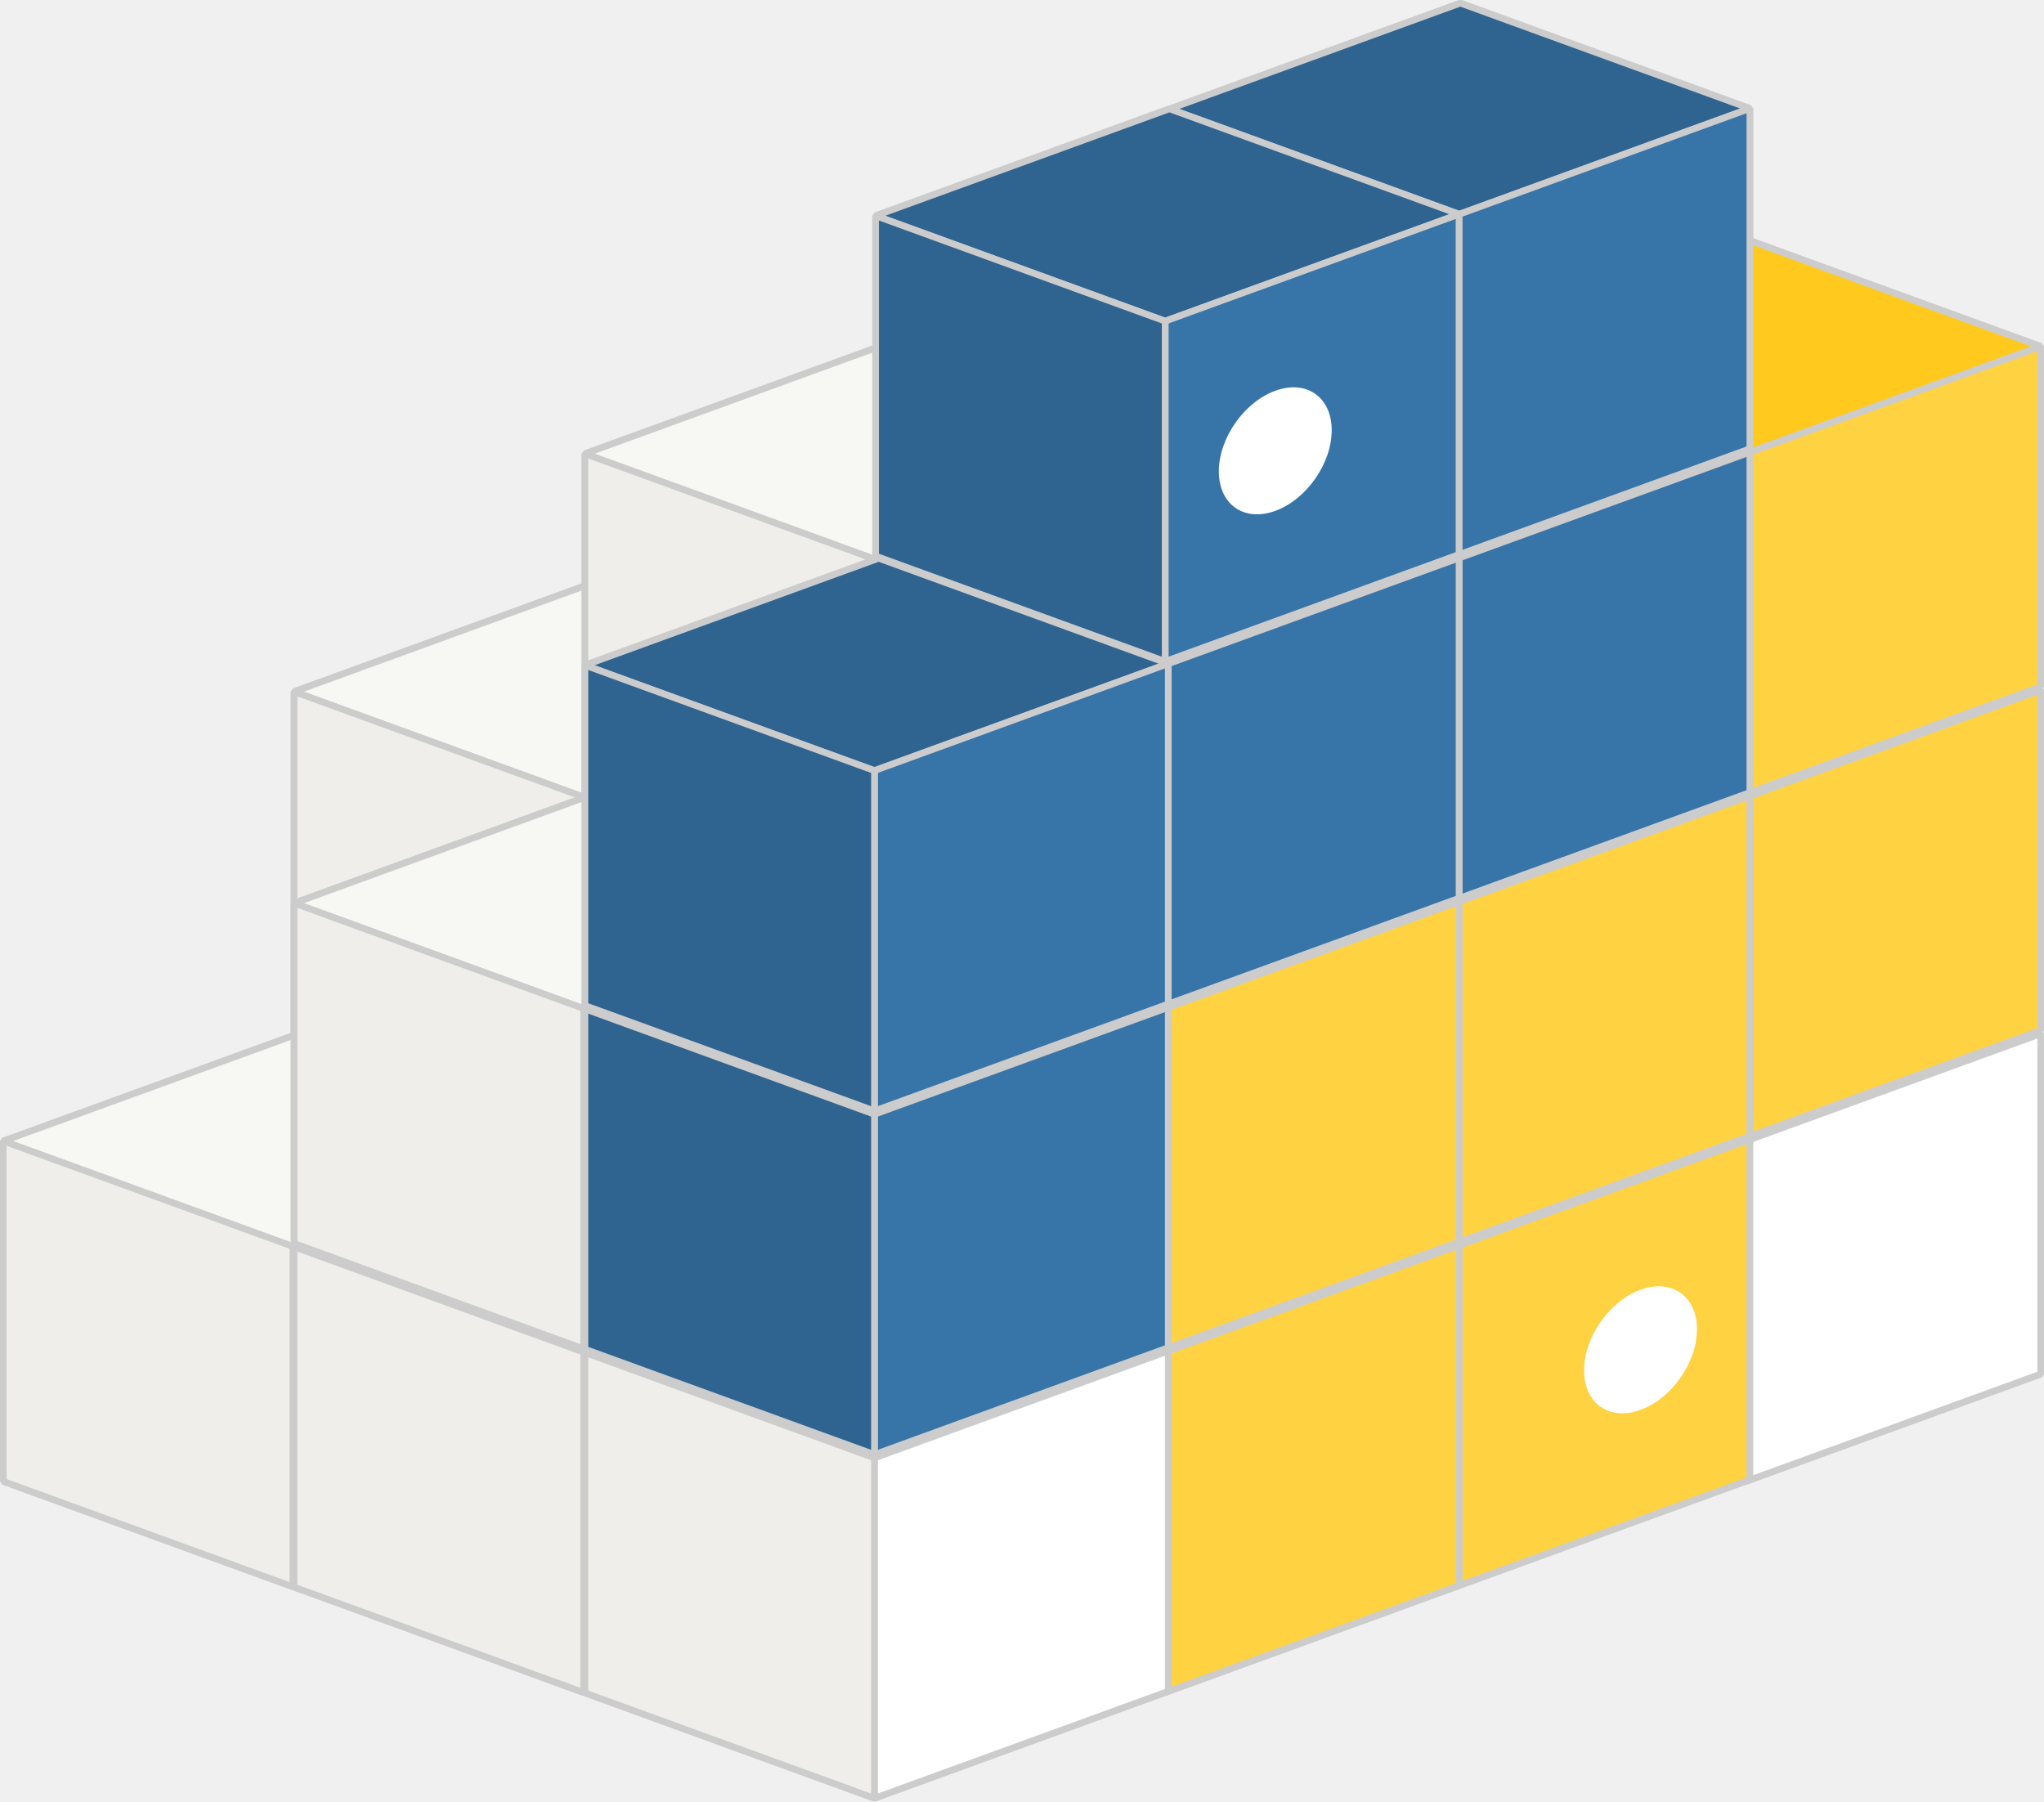
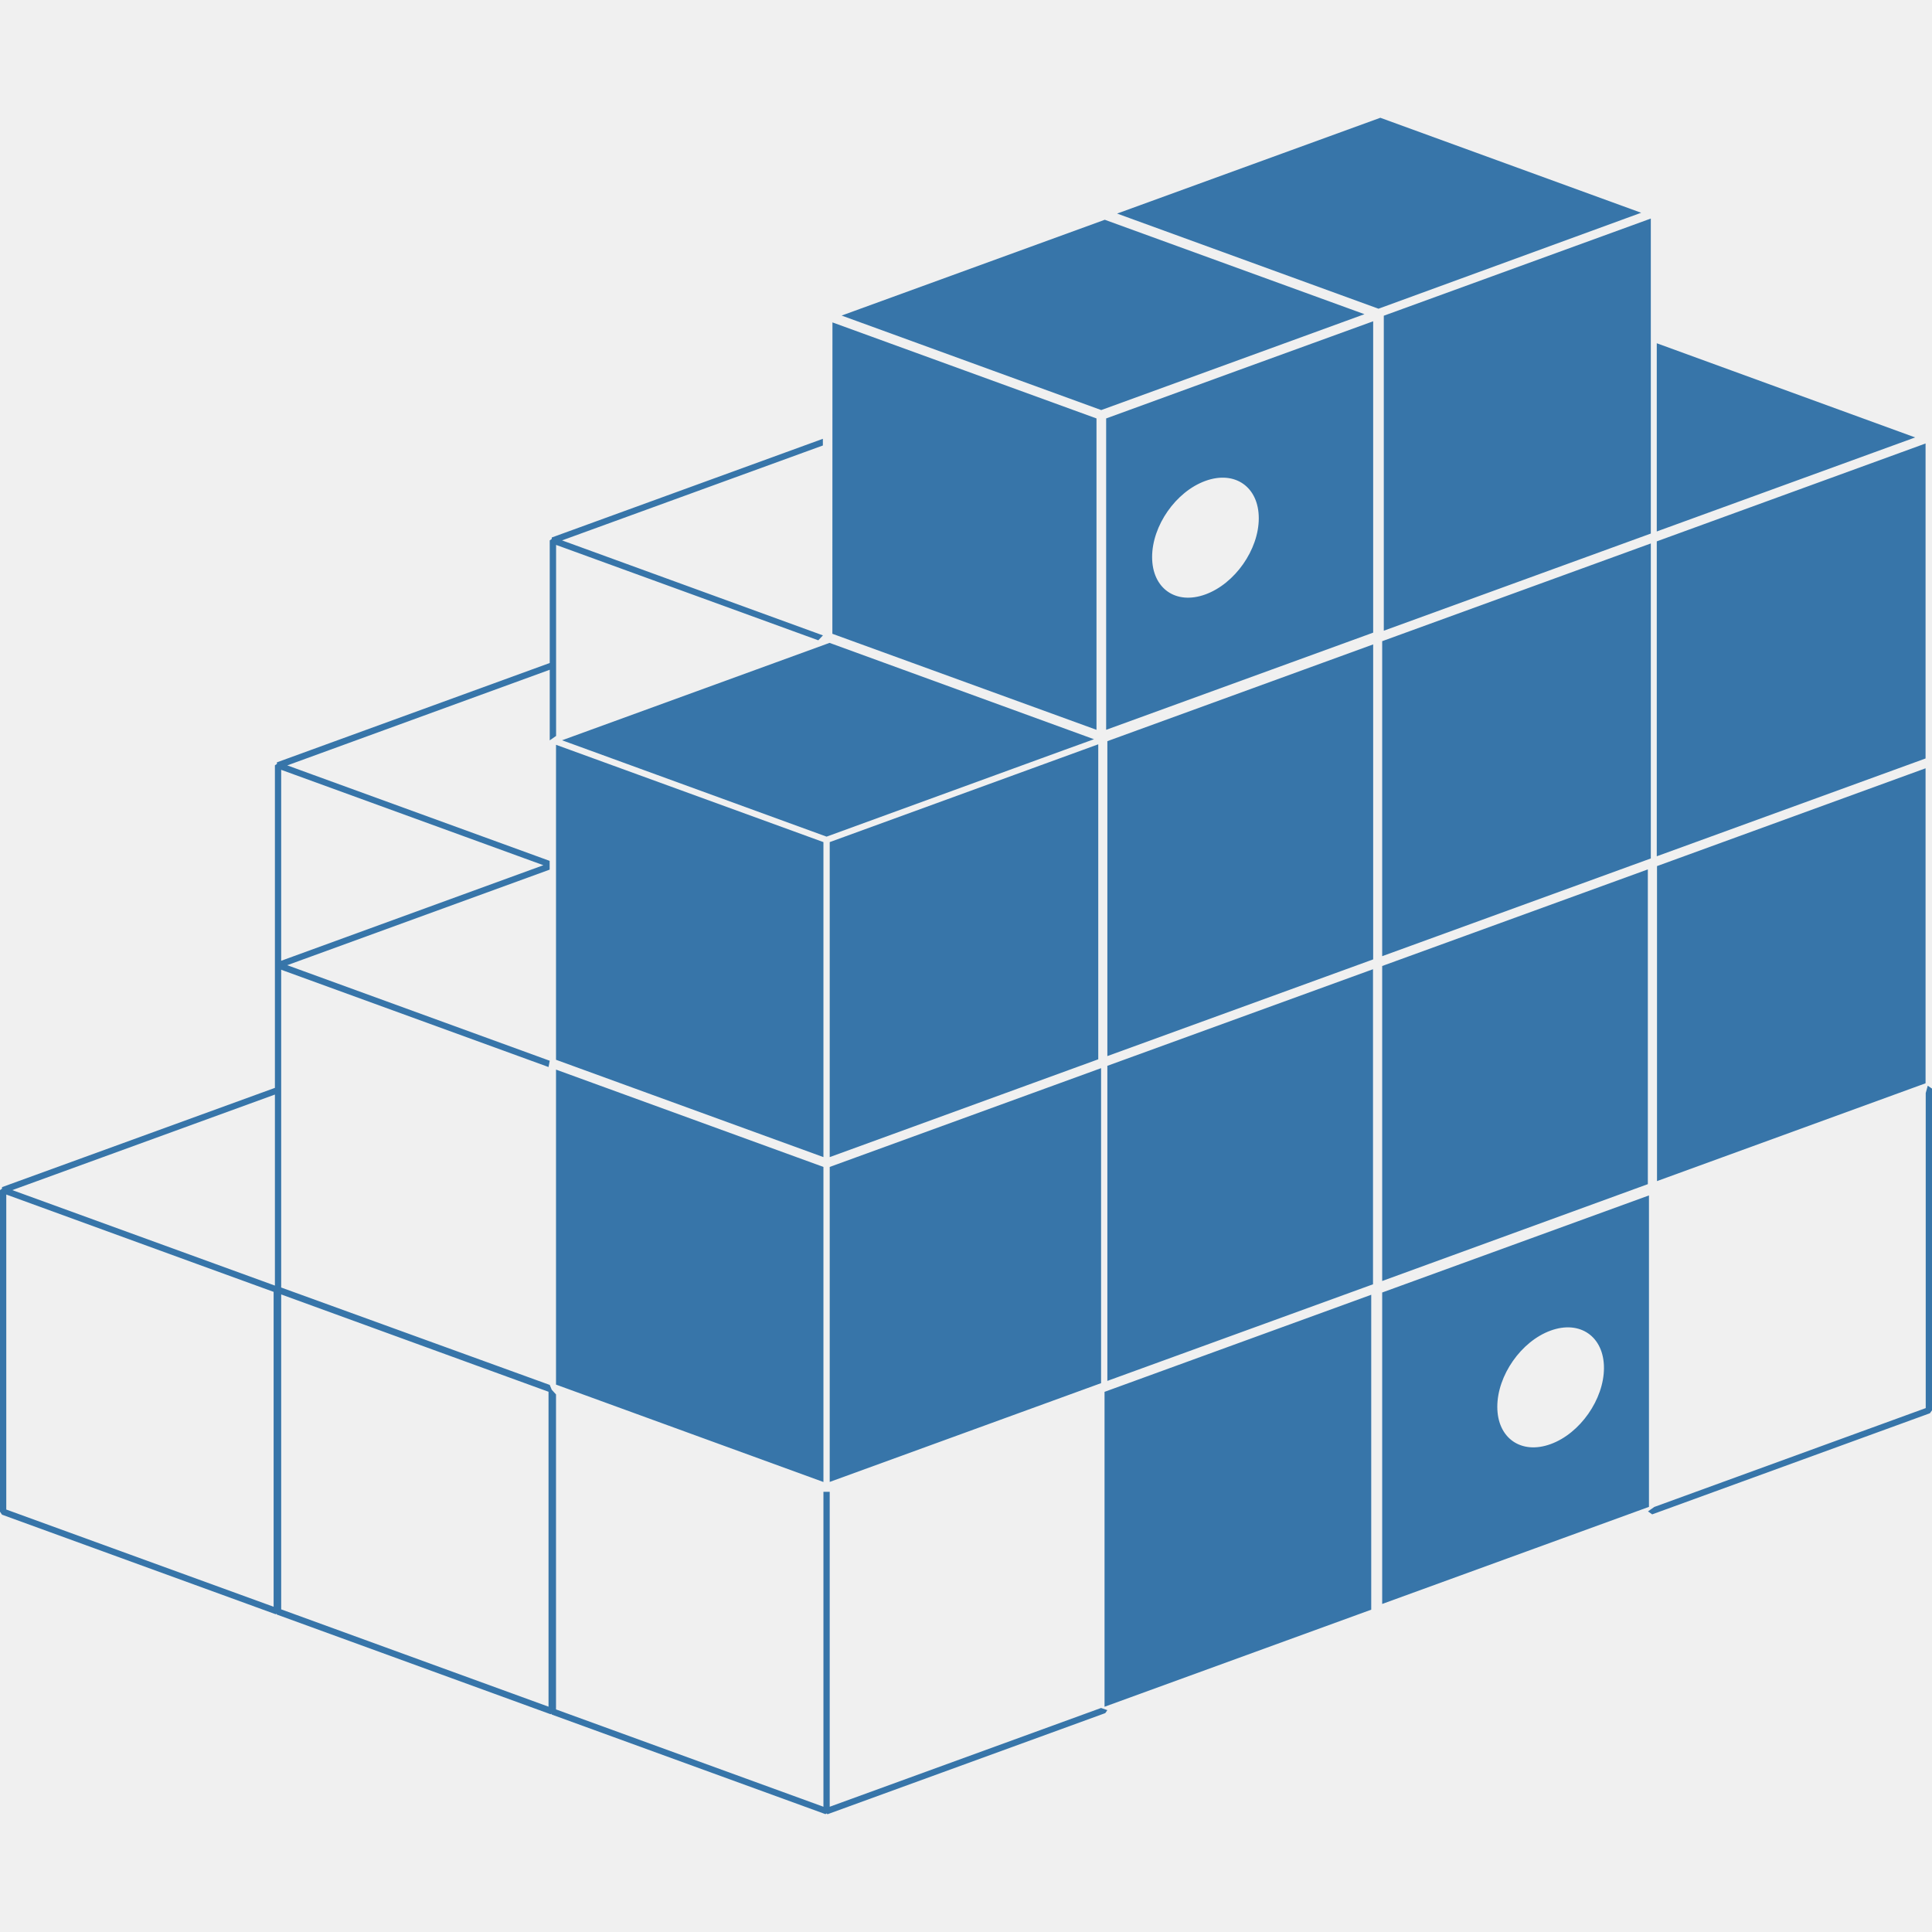
- <svg xmlns="http://www.w3.org/2000/svg" width="65.812" height="58" viewBox="0 0 65.812 58">
-   <g fill="#a29d86" stroke="#ccc" stroke-linejoin="bevel" stroke-width=".214">
-     <path style="isolation:auto;mix-blend-mode:normal" fill="#e9e9ff" d="M18.93 18.826l9.323 3.394v10.957l-9.323-3.394z" color="#000" overflow="visible" />
-     <path style="isolation:auto;mix-blend-mode:normal" fill="#353564" d="M9.47 22.27v10.957l9.46-3.444V18.826z" color="#000" overflow="visible" />
-     <path style="isolation:auto;mix-blend-mode:normal" fill="#afafde" d="M9.47 33.227l9.322 3.393 9.46-3.443-9.322-3.394z" color="#000" overflow="visible" />
-     <path fill="#f7f7f4" d="M9.47 22.27l9.322 3.393 9.46-3.443-9.322-3.394z" />
-     <path fill="#fff" d="M18.792 25.663V36.62l9.46-3.443V22.22z" />
-     <path fill="#efeeea" d="M9.47 22.27l9.322 3.393V36.62L9.47 33.227z" />
-     <path style="isolation:auto;mix-blend-mode:normal" fill="#e9e9ff" d="M28.293 11.166l9.323 3.393v10.957l-9.323-3.393z" color="#000" overflow="visible" />
-     <path style="isolation:auto;mix-blend-mode:normal" fill="#353564" d="M18.833 14.609v10.957l9.46-3.443V11.166z" color="#000" overflow="visible" />
-     <path style="isolation:auto;mix-blend-mode:normal" fill="#afafde" d="M18.833 25.566l9.322 3.393 9.461-3.443-9.323-3.393z" color="#000" overflow="visible" />
-     <path fill="#f7f7f4" d="M18.833 14.609l9.322 3.393 9.461-3.443-9.323-3.393z" />
-     <path fill="#fff" d="M28.155 18.002V28.96l9.461-3.443V14.559z" />
-     <path fill="#efeeea" d="M18.833 14.609l9.322 3.393V28.96l-9.322-3.393z" />
-     <path style="isolation:auto;mix-blend-mode:normal" fill="#e9e9ff" d="M9.567 33.297l9.322 3.393v10.957l-9.322-3.393z" color="#000" overflow="visible" />
-     <path style="isolation:auto;mix-blend-mode:normal" fill="#353564" d="M.106 36.74v10.957l9.46-3.443V33.297z" color="#000" overflow="visible" />
-     <path style="isolation:auto;mix-blend-mode:normal" fill="#afafde" d="M.106 47.697L9.43 51.09l9.46-3.443-9.322-3.393z" color="#000" overflow="visible" />
-     <path fill="#f7f7f4" d="M.106 36.74l9.323 3.393 9.46-3.443-9.322-3.393z" />
-     <path fill="#fff" d="M9.429 40.133V51.09l9.46-3.443V36.69z" />
-     <path fill="#efeeea" d="M.106 36.74l9.323 3.393V51.09L.106 47.697z" />
-   </g>
-   <g fill="#a29d86" stroke="#ccc" stroke-linejoin="bevel" stroke-width=".214">
-     <path style="isolation:auto;mix-blend-mode:normal" fill="#e9e9ff" d="M18.93 36.702l9.323 3.393v10.957l-9.323-3.393z" color="#000" overflow="visible" />
-     <path style="isolation:auto;mix-blend-mode:normal" fill="#353564" d="M9.47 40.145v10.957l9.46-3.443V36.702z" color="#000" overflow="visible" />
-     <path style="isolation:auto;mix-blend-mode:normal" fill="#afafde" d="M9.47 51.102l9.322 3.393 9.46-3.443-9.322-3.393z" color="#000" overflow="visible" />
-     <path fill="#f7f7f4" d="M9.47 40.145l9.322 3.393 9.46-3.443-9.322-3.393z" />
-     <path fill="#fff" d="M18.792 43.538v10.957l9.46-3.443V40.095z" />
-     <path fill="#efeeea" d="M9.47 40.145l9.322 3.393v10.957L9.47 51.102z" />
-   </g>
-   <g fill="#a29d86" stroke="#ccc" stroke-linejoin="bevel" stroke-width=".214">
-     <path style="isolation:auto;mix-blend-mode:normal" fill="#e9e9ff" d="M18.93 25.636l9.323 3.393v10.957l-9.323-3.393z" color="#000" overflow="visible" />
-     <path style="isolation:auto;mix-blend-mode:normal" fill="#353564" d="M9.47 29.08v10.956l9.46-3.443V25.636z" color="#000" overflow="visible" />
-     <path style="isolation:auto;mix-blend-mode:normal" fill="#afafde" d="M9.47 40.036l9.322 3.394 9.46-3.444-9.322-3.393z" color="#000" overflow="visible" />
-     <path fill="#f7f7f4" d="M9.47 29.08l9.322 3.393 9.46-3.444-9.322-3.393z" />
-     <path fill="#fff" d="M18.792 32.473V43.43l9.46-3.444V29.03z" />
-     <path fill="#efeeea" d="M9.47 29.08l9.322 3.393V43.43L9.47 40.036z" />
-   </g>
-   <g fill="#a29d86" stroke="#ccc" stroke-linejoin="bevel" stroke-width=".214">
-     <path style="isolation:auto;mix-blend-mode:normal" fill="#e9e9ff" d="M56.383 29.892l9.323 3.393v10.957l-9.323-3.393z" color="#000" overflow="visible" />
-     <path style="isolation:auto;mix-blend-mode:normal" fill="#353564" d="M46.923 33.335v10.957l9.46-3.443V29.892z" color="#000" overflow="visible" />
-     <path style="isolation:auto;mix-blend-mode:normal" fill="#afafde" d="M46.923 44.292l9.322 3.394 9.46-3.444-9.322-3.393z" color="#000" overflow="visible" />
-     <path fill="#f7f7f4" d="M46.923 33.335l9.322 3.394 9.46-3.444-9.322-3.393z" />
-     <path fill="#fff" d="M56.245 36.729v10.957l9.46-3.444V33.285z" />
-     <path fill="#efeeea" d="M46.923 33.335l9.322 3.394v10.957l-9.322-3.394z" />
-   </g>
-   <g transform="translate(-1683.66 -513.275) scale(.65177)">
-     <g fill="#a29d86" stroke="#ccc" stroke-linejoin="bevel" stroke-width=".328">
-       <path style="isolation:auto;mix-blend-mode:normal" fill="#e9e9ff" d="M2655.349 838.594l14.303 5.206v16.811l-14.303-5.206z" color="#000" overflow="visible" />
-       <path style="isolation:auto;mix-blend-mode:normal" fill="#353564" d="M2640.834 843.877v16.811l14.515-5.283v-16.81z" color="#000" overflow="visible" />
-       <path style="isolation:auto;mix-blend-mode:normal" fill="#afafde" d="M2640.834 860.688l14.303 5.206 14.515-5.283-14.303-5.206z" color="#000" overflow="visible" />
-       <path fill="#f7f7f4" d="M2640.834 843.877l14.303 5.206 14.515-5.283-14.303-5.206z" />
-       <path fill="#ffd242" d="M2655.137 849.083v16.811l14.515-5.283v-16.81z" />
-       <path fill="#efeeea" d="M2640.834 843.877l14.303 5.206v16.811l-14.303-5.206z" />
-     </g>
-     <circle cx="2835.218" cy="1823.899" r="2.967" fill="#fff" transform="skewY(-20) scale(.9397 1)" />
-   </g>
-   <g fill="#a29d86" stroke="#ccc" stroke-linejoin="bevel" stroke-width=".214">
-     <path style="isolation:auto;mix-blend-mode:normal" fill="#e9e9ff" d="M37.657 36.702l9.322 3.393v10.957l-9.322-3.393z" color="#000" overflow="visible" />
-     <path style="isolation:auto;mix-blend-mode:normal" fill="#353564" d="M28.196 40.145v10.957l9.46-3.443V36.702z" color="#000" overflow="visible" />
-     <path style="isolation:auto;mix-blend-mode:normal" fill="#afafde" d="M28.196 51.102l9.323 3.393 9.46-3.443-9.322-3.393z" color="#000" overflow="visible" />
-     <path fill="#f7f7f4" d="M28.196 40.145l9.323 3.393 9.46-3.443-9.322-3.393z" />
-     <path fill="#ffd242" d="M37.519 43.538v10.957l9.46-3.443V40.095z" />
-     <path fill="#efeeea" d="M28.196 40.145l9.323 3.393v10.957l-9.323-3.393z" />
-   </g>
-   <g fill="#a29d86" stroke="#ccc" stroke-linejoin="bevel" stroke-width=".214">
-     <path style="isolation:auto;mix-blend-mode:normal" fill="#e9e9ff" d="M28.293 40.107l9.323 3.393v10.957l-9.323-3.393z" color="#000" overflow="visible" />
-     <path style="isolation:auto;mix-blend-mode:normal" fill="#353564" d="M18.833 43.55v10.957l9.46-3.443V40.107z" color="#000" overflow="visible" />
-     <path style="isolation:auto;mix-blend-mode:normal" fill="#afafde" d="M18.833 54.507l9.322 3.393 9.46-3.443-9.322-3.393z" color="#000" overflow="visible" />
-     <path fill="#f7f7f4" d="M18.833 43.55l9.322 3.393 9.46-3.443-9.322-3.393z" />
-     <path fill="#fff" d="M28.155 46.943V57.9l9.46-3.443V43.5z" />
-     <path fill="#efeeea" d="M18.833 43.55l9.322 3.393V57.9l-9.322-3.393z" />
-   </g>
-   <g fill="#a29d86" stroke="#ccc" stroke-linejoin="bevel" stroke-width=".214">
-     <path style="isolation:auto;mix-blend-mode:normal" fill="#e9e9ff" d="M56.383 18.826l9.323 3.394v10.957l-9.323-3.394z" color="#000" overflow="visible" />
-     <path style="isolation:auto;mix-blend-mode:normal" fill="#353564" d="M46.923 22.27v10.957l9.46-3.444V18.826z" color="#000" overflow="visible" />
-     <path style="isolation:auto;mix-blend-mode:normal" fill="#afafde" d="M46.923 33.227l9.322 3.393 9.46-3.443-9.322-3.394z" color="#000" overflow="visible" />
-     <path fill="#f7f7f4" d="M46.923 22.27l9.322 3.393 9.46-3.443-9.322-3.394z" />
-     <path fill="#ffd242" d="M56.245 25.663V36.62l9.46-3.443V22.22z" />
-     <path fill="#efeeea" d="M46.923 22.27l9.322 3.393V36.62l-9.322-3.393z" />
-   </g>
-   <g fill="#a29d86" stroke="#ccc" stroke-linejoin="bevel" stroke-width=".214">
-     <path style="isolation:auto;mix-blend-mode:normal" fill="#e9e9ff" d="M56.383 7.76l9.323 3.394V22.11l-9.323-3.393z" color="#000" overflow="visible" />
-     <path style="isolation:auto;mix-blend-mode:normal" fill="#353564" d="M46.923 11.204v10.957l9.46-3.443V7.76z" color="#000" overflow="visible" />
-     <path style="isolation:auto;mix-blend-mode:normal" fill="#afafde" d="M46.923 22.161l9.322 3.393 9.46-3.443-9.322-3.393z" color="#000" overflow="visible" />
-     <path fill="#ffc91d" d="M46.923 11.204l9.322 3.393 9.46-3.443-9.322-3.393z" />
-     <path fill="#ffd242" d="M56.245 14.597v10.957l9.46-3.443V11.154z" />
-     <path fill="#efeeea" d="M46.923 11.204l9.322 3.393v10.957l-9.322-3.393z" />
-   </g>
-   <g fill="#a29d86" stroke="#ccc" stroke-linejoin="bevel" stroke-width=".214">
-     <path style="isolation:auto;mix-blend-mode:normal" fill="#e9e9ff" d="M47.02 22.231l9.322 3.393v10.957l-9.322-3.393z" color="#000" overflow="visible" />
-     <path style="isolation:auto;mix-blend-mode:normal" fill="#353564" d="M37.56 25.675v10.957l9.46-3.444V22.231z" color="#000" overflow="visible" />
-     <path style="isolation:auto;mix-blend-mode:normal" fill="#afafde" d="M37.56 36.632l9.322 3.393 9.46-3.444-9.322-3.393z" color="#000" overflow="visible" />
-     <path fill="#f7f7f4" d="M37.56 25.675l9.322 3.393 9.46-3.444-9.322-3.393z" />
-     <path fill="#ffd242" d="M46.882 29.068v10.957l9.46-3.444V25.624z" />
-     <path fill="#efeeea" d="M37.56 25.675l9.322 3.393v10.957l-9.323-3.393z" />
-   </g>
-   <g fill="#a29d86" stroke="#ccc" stroke-linejoin="bevel" stroke-width=".214">
-     <path style="isolation:auto;mix-blend-mode:normal" fill="#e9e9ff" d="M47.02 11.166l9.322 3.393v10.957l-9.322-3.393z" color="#000" overflow="visible" />
-     <path style="isolation:auto;mix-blend-mode:normal" fill="#353564" d="M37.56 14.609v10.957l9.46-3.443V11.166z" color="#000" overflow="visible" />
-     <path style="isolation:auto;mix-blend-mode:normal" fill="#afafde" d="M37.56 25.566l9.322 3.393 9.46-3.443-9.322-3.393z" color="#000" overflow="visible" />
-     <path fill="#f7f7f4" d="M37.56 14.609l9.322 3.393 9.46-3.443-9.322-3.393z" />
-     <path fill="#3775a9" d="M46.882 18.002V28.96l9.46-3.443V14.559z" />
-     <path fill="#efeeea" d="M37.56 14.609l9.322 3.393V28.96l-9.323-3.393z" />
-   </g>
-   <g fill="#a29d86" stroke="#ccc" stroke-linejoin="bevel" stroke-width=".214">
-     <path style="isolation:auto;mix-blend-mode:normal" fill="#e9e9ff" d="M47.02.1l9.322 3.393V14.45l-9.322-3.393z" color="#000" overflow="visible" />
-     <path style="isolation:auto;mix-blend-mode:normal" fill="#353564" d="M37.56 3.543V14.5l9.46-3.443V.1z" color="#000" overflow="visible" />
-     <path style="isolation:auto;mix-blend-mode:normal" fill="#afafde" d="M37.56 14.5l9.322 3.393 9.46-3.443-9.322-3.393z" color="#000" overflow="visible" />
-     <path fill="#2f6491" d="M37.56 3.543l9.322 3.393 9.46-3.443L47.02.1z" />
-     <path fill="#3775a9" d="M46.882 6.936v10.957l9.46-3.443V3.493z" />
-     <path fill="#efeeea" d="M37.56 3.543l9.322 3.393v10.957L37.559 14.5z" />
-   </g>
-   <g fill="#a29d86" stroke="#ccc" stroke-linejoin="bevel" stroke-width=".214">
-     <path style="isolation:auto;mix-blend-mode:normal" fill="#e9e9ff" d="M37.657 25.636l9.322 3.393v10.957l-9.322-3.393z" color="#000" overflow="visible" />
-     <path style="isolation:auto;mix-blend-mode:normal" fill="#353564" d="M28.196 29.08v10.956l9.46-3.443V25.636z" color="#000" overflow="visible" />
-     <path style="isolation:auto;mix-blend-mode:normal" fill="#afafde" d="M28.196 40.036l9.323 3.394 9.46-3.444-9.322-3.393z" color="#000" overflow="visible" />
-     <path fill="#f7f7f4" d="M28.196 29.08l9.323 3.393 9.46-3.444-9.322-3.393z" />
-     <path fill="#ffd242" d="M37.519 32.473V43.43l9.46-3.444V29.03z" />
-     <path fill="#efeeea" d="M28.196 29.08l9.323 3.393V43.43l-9.323-3.394z" />
-   </g>
-   <g fill="#a29d86" stroke="#ccc" stroke-linejoin="bevel" stroke-width=".214">
-     <path style="isolation:auto;mix-blend-mode:normal" fill="#e9e9ff" d="M37.657 14.57l9.322 3.394V28.92l-9.322-3.394z" color="#000" overflow="visible" />
-     <path style="isolation:auto;mix-blend-mode:normal" fill="#353564" d="M28.196 18.014V28.97l9.46-3.444V14.57z" color="#000" overflow="visible" />
-     <path style="isolation:auto;mix-blend-mode:normal" fill="#afafde" d="M28.196 28.97l9.323 3.394 9.46-3.443-9.322-3.394z" color="#000" overflow="visible" />
-     <path fill="#f7f7f4" d="M28.196 18.014l9.323 3.393 9.46-3.443-9.322-3.394z" />
-     <path fill="#3775a9" d="M37.519 21.407v10.957l9.46-3.443V17.964z" />
-     <path fill="#efeeea" d="M28.196 18.014l9.323 3.393v10.957l-9.323-3.393z" />
-   </g>
-   <g fill="#a29d86" stroke="#ccc" stroke-linejoin="bevel" stroke-width=".214">
-     <path style="isolation:auto;mix-blend-mode:normal" fill="#e9e9ff" d="M28.293 29.04l9.323 3.394v10.957l-9.323-3.393z" color="#000" overflow="visible" />
-     <path style="isolation:auto;mix-blend-mode:normal" fill="#353564" d="M18.833 32.484v10.957l9.46-3.443V29.04z" color="#000" overflow="visible" />
-     <path style="isolation:auto;mix-blend-mode:normal" fill="#afafde" d="M18.833 43.441l9.322 3.393 9.46-3.443-9.322-3.393z" color="#000" overflow="visible" />
-     <path fill="#f7f7f4" d="M18.833 32.484l9.322 3.393 9.46-3.443-9.322-3.393z" />
-     <path fill="#3775a9" d="M28.155 35.877v10.957l9.46-3.443V32.434z" />
-     <path fill="#2f6491" d="M18.833 32.484l9.322 3.393v10.957l-9.322-3.393z" />
-   </g>
-   <g fill="#a29d86" stroke="#ccc" stroke-linejoin="bevel" stroke-width=".214">
-     <path style="isolation:auto;mix-blend-mode:normal" fill="#e9e9ff" d="M28.293 17.975l9.323 3.393v10.957l-9.323-3.393z" color="#000" overflow="visible" />
-     <path style="isolation:auto;mix-blend-mode:normal" fill="#353564" d="M18.833 21.419v10.957l9.46-3.444V17.975z" color="#000" overflow="visible" />
-     <path style="isolation:auto;mix-blend-mode:normal" fill="#afafde" d="M18.833 32.376l9.322 3.393 9.46-3.444-9.322-3.393z" color="#000" overflow="visible" />
-     <path fill="#2f6491" d="M18.833 21.419l9.322 3.393 9.46-3.444-9.322-3.393z" />
-     <path fill="#3775a9" d="M28.155 24.812v10.957l9.46-3.444V21.368z" />
-     <path fill="#2f6491" d="M18.833 21.419l9.322 3.393v10.957l-9.322-3.393z" />
-   </g>
-   <g transform="translate(-1683.66 -513.275) scale(.65177)">
-     <g fill="#a29d86" stroke="#ccc" stroke-linejoin="bevel" stroke-width=".328">
-       <path style="isolation:auto;mix-blend-mode:normal" fill="#e9e9ff" d="M2640.983 792.885l14.304 5.206v16.811l-14.304-5.206z" color="#000" overflow="visible" />
-       <path style="isolation:auto;mix-blend-mode:normal" fill="#353564" d="M2626.468 798.168v16.811l14.515-5.283v-16.811z" color="#000" overflow="visible" />
-       <path style="isolation:auto;mix-blend-mode:normal" fill="#afafde" d="M2626.468 814.979l14.304 5.206 14.515-5.283-14.304-5.206z" color="#000" overflow="visible" />
-       <path fill="#2f6491" d="M2626.468 798.168l14.304 5.206 14.515-5.283-14.304-5.206z" />
-       <path fill="#3775a9" d="M2640.772 803.374v16.811l14.515-5.283v-16.811z" />
-       <path fill="#2f6491" d="M2626.468 798.168l14.304 5.206v16.811l-14.304-5.206z" />
-     </g>
-     <circle cx="2816.017" cy="1772.922" r="2.967" fill="#fff" transform="skewY(-20) scale(.9397 1)" />
-   </g>
+ <svg xmlns="http://www.w3.org/2000/svg" viewBox="0 0 24 24">
+   <path fill="#3775A9" d="M23.922 13.58v3.912L20.55 18.72l-.078.055.052.037 3.45-1.256.026-.036v-3.997l-.053-.036-.025.092z M23.621 5.618l-3.04 1.107v3.912l3.339-1.215V5.509zM23.92 13.457V9.544l-3.336 1.215v3.913zM20.47 14.71V10.8L17.17 12v3.913zM17.034 19.996v-3.912l-3.313 1.206v3.912zM17.17 16.057v3.868l3.314-1.206V14.85l-3.314 1.206zm2.093 1.882c-.367.134-.663-.074-.663-.463s.296-.814.663-.947c.365-.133.662.075.662.464s-.297.814-.662.946z M13.225 9.315l.365-.132-3.285-1.197-3.323 1.21.102.037 3.184 1.16zM20.507 10.664V6.751L17.17 7.965v3.913zM17.058 11.918V8.005l-3.302 1.202v3.912zM13.643 9.246l-3.336 1.215v3.913l3.336-1.215zM6.907 13.165l3.322 1.209v-3.913L6.907 9.252z M10.34 7.873l3.281 1.193V5.198l-3.28-1.193zM20.507 2.715L17.19 3.922v3.913l3.317-1.207zM16.95 3.903L13.724 2.73l-3.269 1.19 3.225 1.174zM15.365 4.606l-1.624.592v3.868l3.317-1.207V3.991l-1.693.615zm-.391 2.778c-.367.134-.662-.074-.662-.464s.295-.813.662-.946c.366-.133.663.074.663.464s-.297.813-.663.946z M10.229 18.41v-3.914l-3.322-1.209V17.2zM13.678 17.182v-3.913l-3.371 1.227v3.913z M13.756 17.154l3.3-1.2V12.04l-3.3 1.2zM13.678 21.217l-3.371 1.227v-3.912h-.078v3.912l-3.322-1.209v-3.913l-.053-.058-.025-.06-3.336-1.21v-3.948l.034.013 3.287 1.196.015-.078-3.261-1.187 3.26-1.187v-.109L3.876 9.62l-.307-.112 3.26-1.188v.877l.079-.055V6.769l3.257 1.185.058-.061L7.084 6.75l-.102-.037 3.24-1.179v-.083L6.854 6.677v.018l-.025.018v1.523L3.44 9.47v.02l-.025.017v4.007l-3.39 1.233v.019L0 14.784v3.995l.025.037 3.4 1.237.008-.006.007.01 3.4 1.238.008-.006.006.01 3.4 1.237.014-.009.012.01 3.45-1.256.026-.037-.078-.027zM3.493 9.563l3.257 1.185-3.257 1.187V9.562zM3.4 19.96L.078 18.752v-3.913l2.361.86.96.349v3.913zm.015-3.99L.335 14.85l-.182-.066 3.262-1.187v2.374zm3.399 5.231l-3.321-1.209v-3.912l3.321 1.209v3.912zM23.791 5.434l-3.21-1.17v2.338zM20.387 2.643l-3.24-1.18-3.27 1.19 3.247 1.182z" />
</svg>
